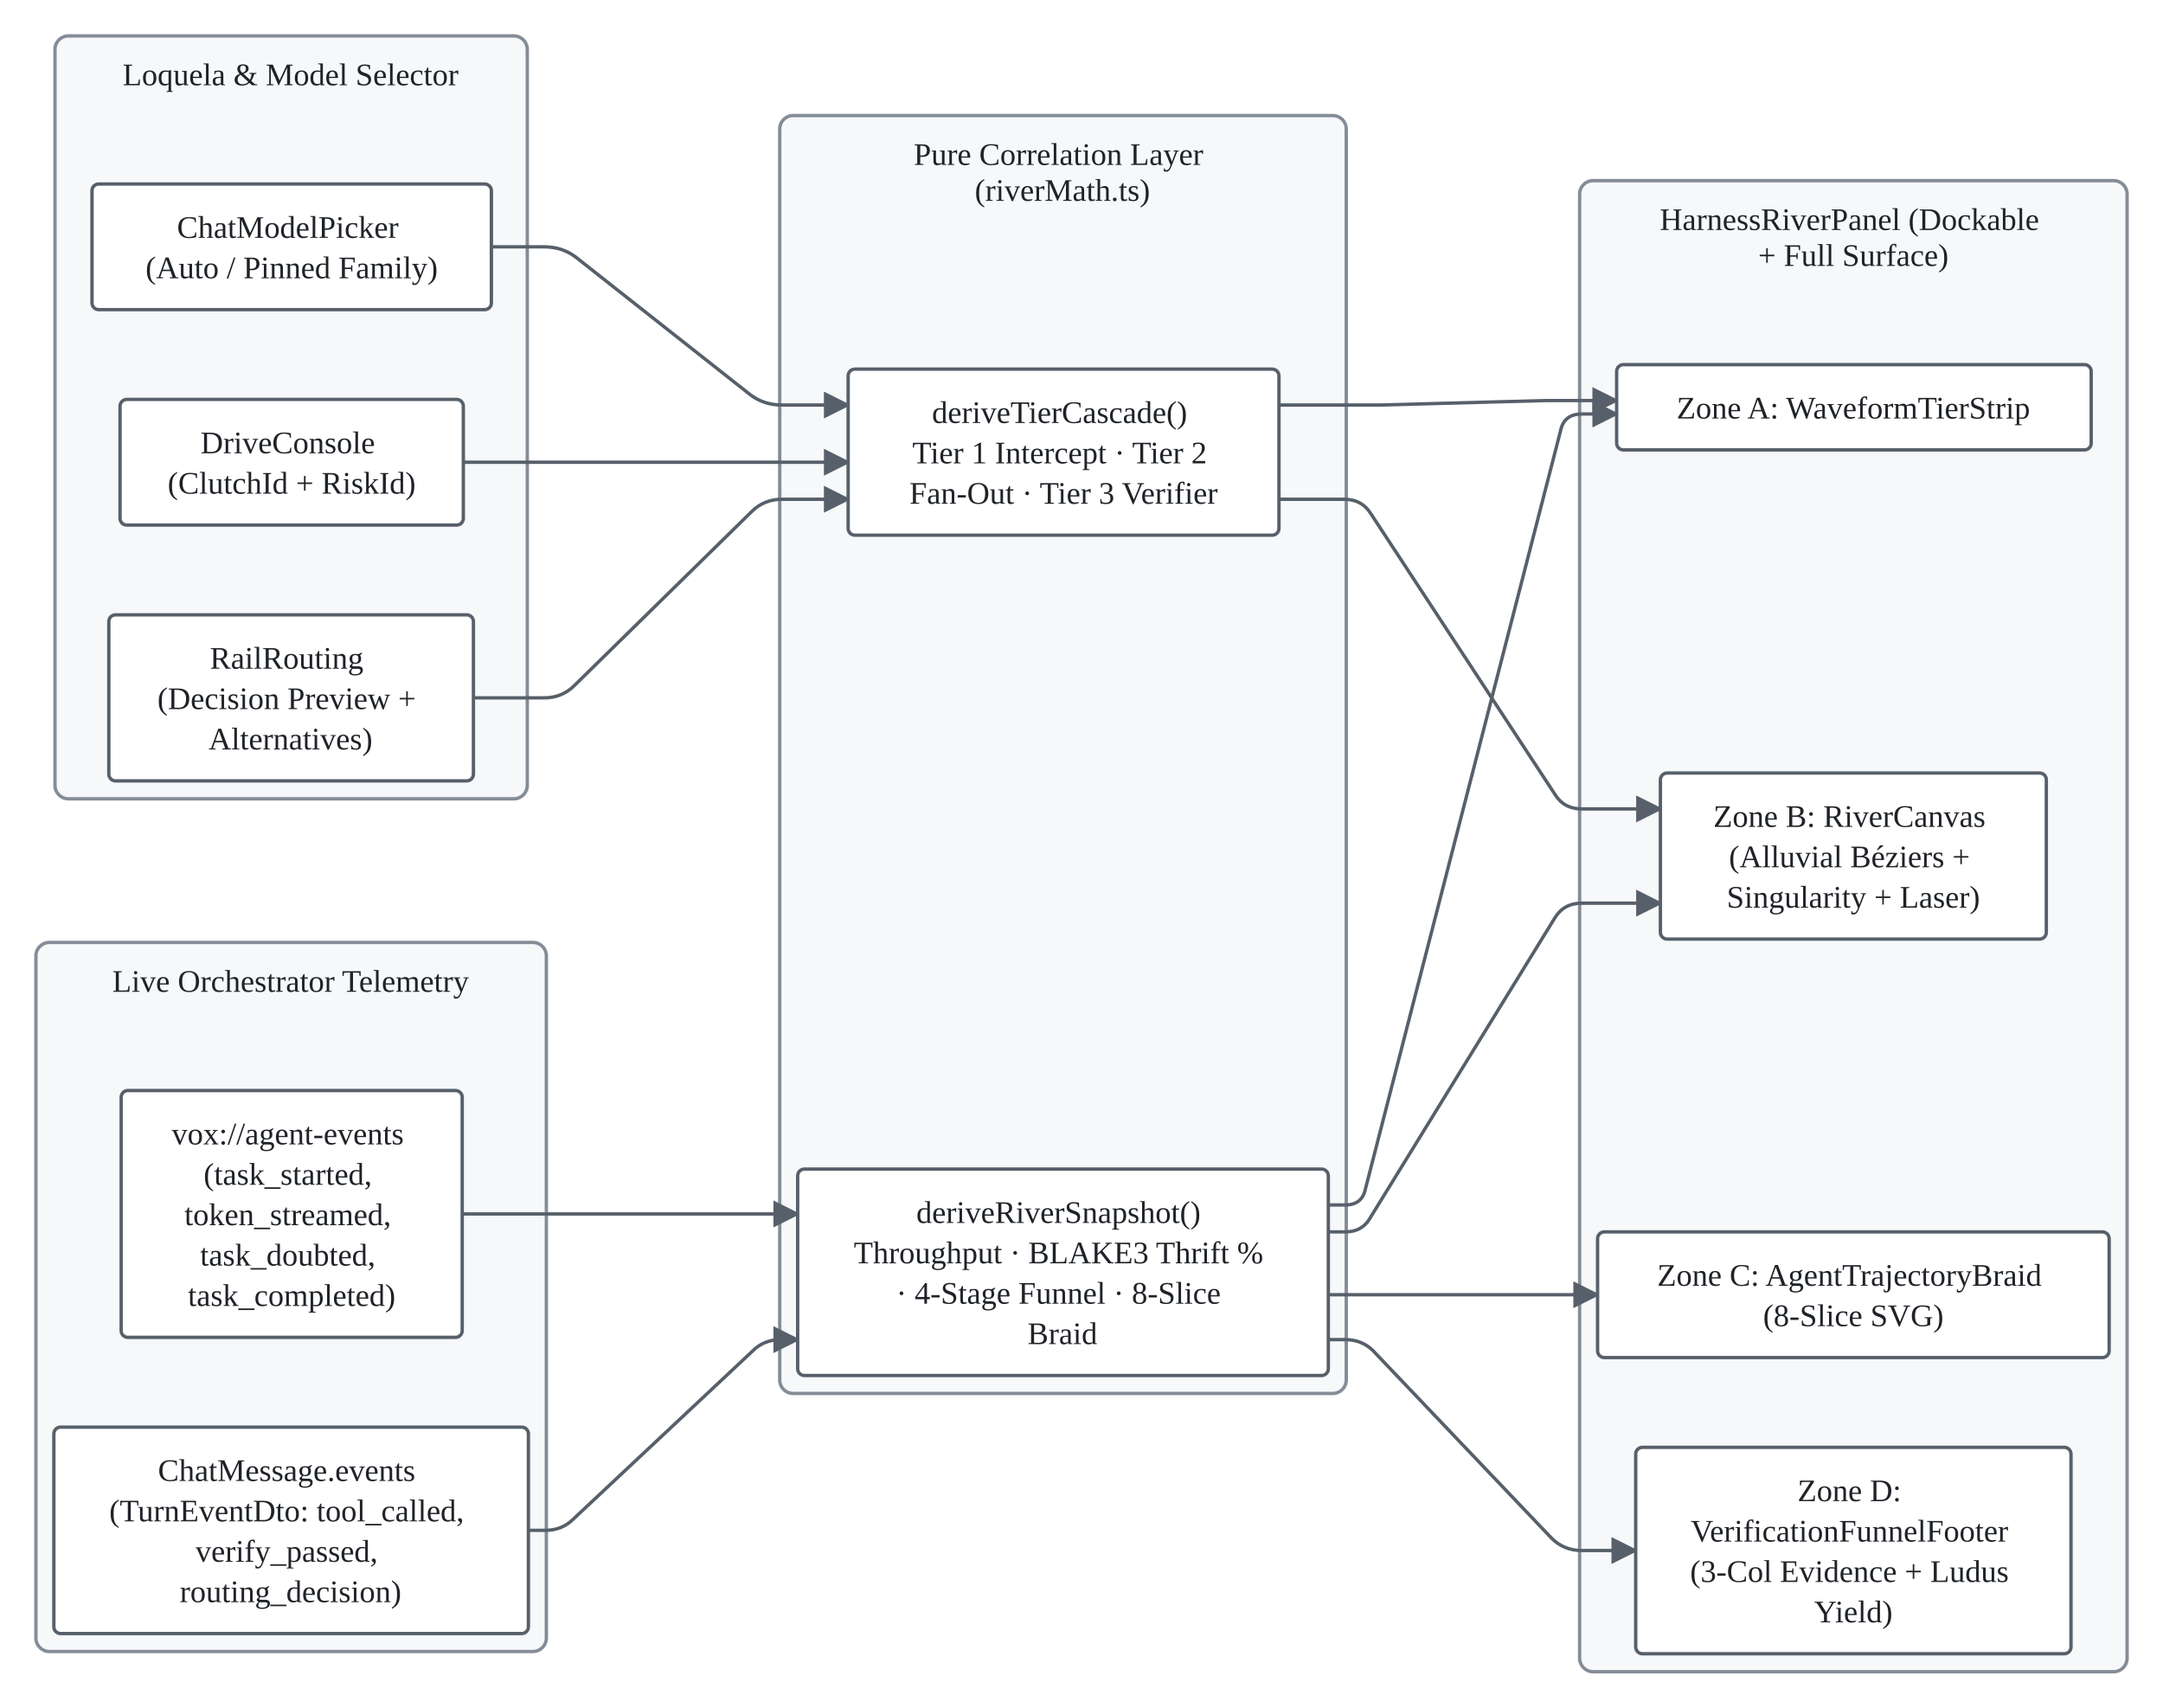
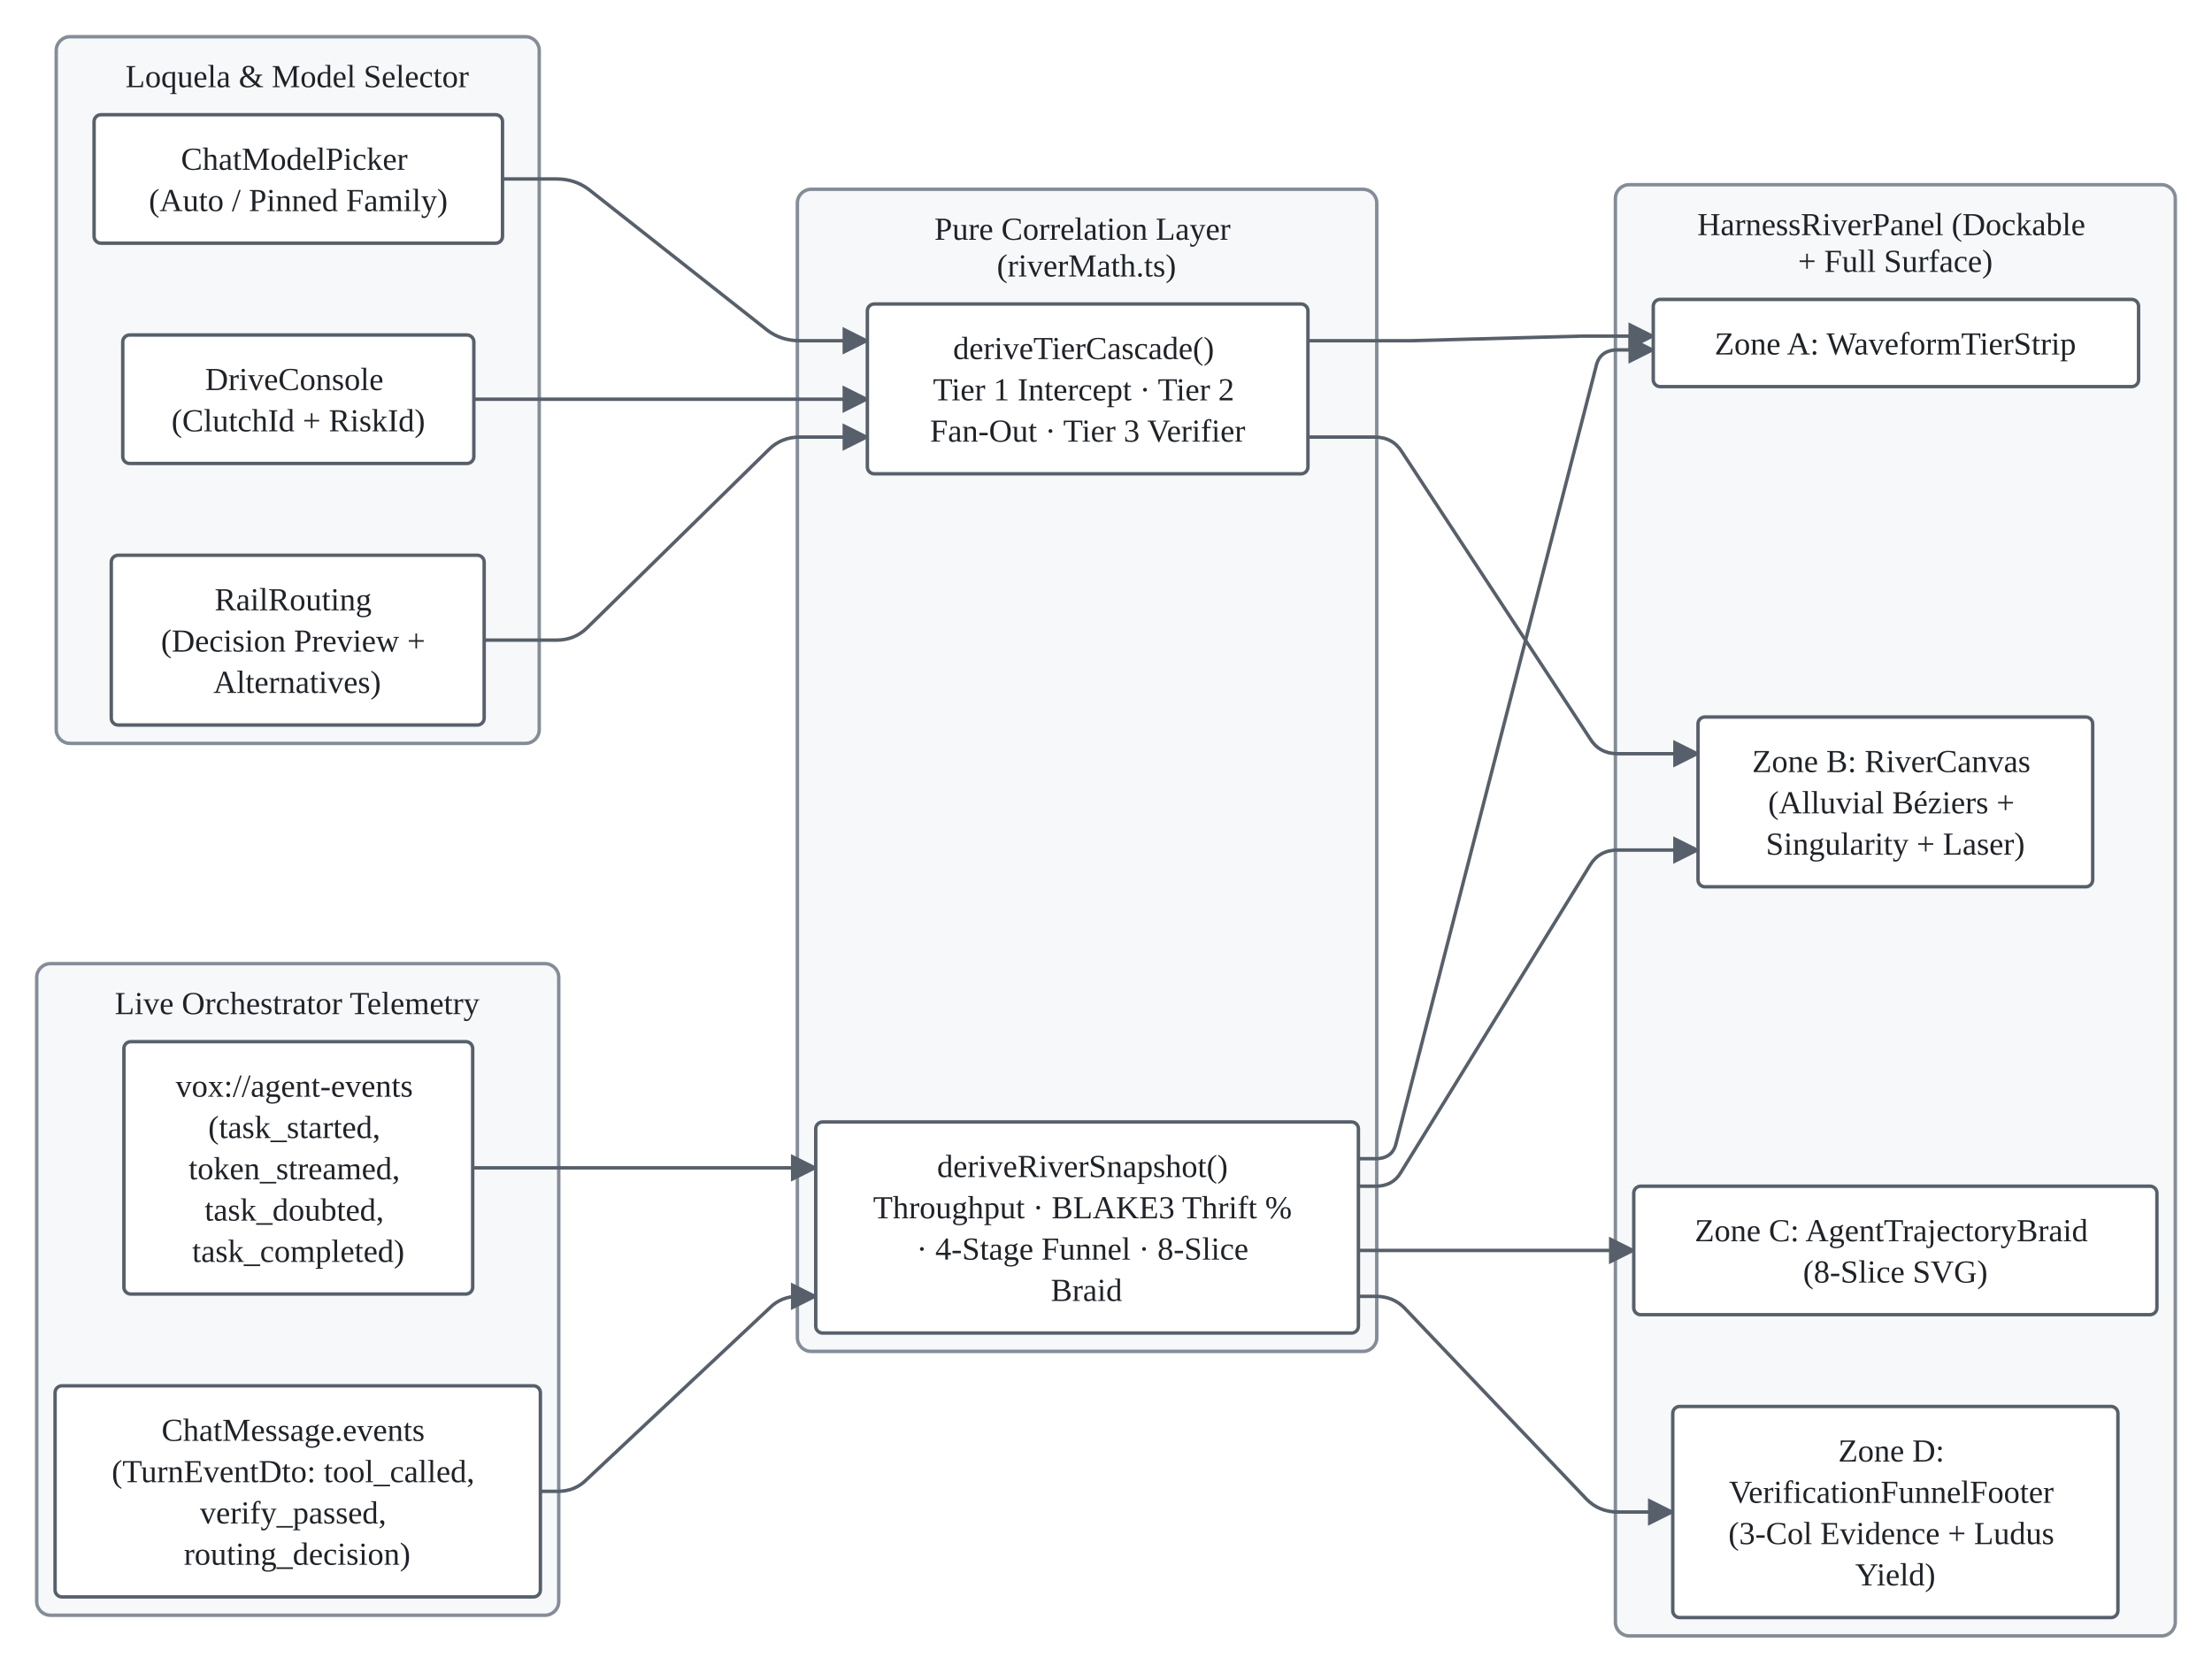
- <svg xmlns="http://www.w3.org/2000/svg" viewBox="0 0 964 761" role="img" aria-labelledby="vd-title vd-desc" class="vd-diagram" style="font-family:var(--vd-font,Arimo,Arial,Liberation Sans,Helvetica,sans-serif);font-size:14px">
+ <svg xmlns="http://www.w3.org/2000/svg" viewBox="0 0 964 729" role="img" aria-labelledby="vd-title vd-desc" class="vd-diagram" style="font-family:var(--vd-font,Arimo,Arial,Liberation Sans,Helvetica,sans-serif);font-size:14px">
  <defs>
    <marker id="vd-arrow" viewBox="0 0 10 10" refX="9" refY="5" markerWidth="8" markerHeight="8" orient="auto">
      <path d="M0 0L10 5L0 10z" style="fill:var(--vd-edge,#57606a)" />
    </marker>
  </defs>
  <g class="vd-containers">
-     <rect class="vd-container" x="24.5" y="16" width="210.5" height="340" rx="6" style="fill:var(--vd-container-fill,#f6f8fa);stroke:var(--vd-container-stroke,#848d97);stroke-width:1.5" />
+     <rect class="vd-container" x="24.5" y="16" width="210.5" height="308" rx="6" style="fill:var(--vd-container-fill,#f6f8fa);stroke:var(--vd-container-stroke,#848d97);stroke-width:1.5" />
    <text class="vd-container-label" x="129.5" y="38" text-anchor="middle" style="fill:var(--vd-text,#1f2328);stroke:none">
      <tspan x="129.5" dy="0">Loquela &amp; Model Selector</tspan>
    </text>
-     <rect class="vd-container" x="16" y="420" width="227.5" height="316" rx="6" style="fill:var(--vd-container-fill,#f6f8fa);stroke:var(--vd-container-stroke,#848d97);stroke-width:1.5" />
+     <rect class="vd-container" x="16" y="420" width="227.5" height="284" rx="6" style="fill:var(--vd-container-fill,#f6f8fa);stroke:var(--vd-container-stroke,#848d97);stroke-width:1.5" />
    <text class="vd-container-label" x="129.5" y="442" text-anchor="middle" style="fill:var(--vd-text,#1f2328);stroke:none">
      <tspan x="129.5" dy="0">Live Orchestrator Telemetry</tspan>
    </text>
-     <rect class="vd-container" x="347.5" y="51.5" width="252.5" height="569.5" rx="6" style="fill:var(--vd-container-fill,#f6f8fa);stroke:var(--vd-container-stroke,#848d97);stroke-width:1.5" />
-     <text class="vd-container-label" x="473.5" y="73.5" text-anchor="middle" style="fill:var(--vd-text,#1f2328);stroke:none">
+     <rect class="vd-container" x="347.5" y="82.5" width="252.5" height="506.5" rx="6" style="fill:var(--vd-container-fill,#f6f8fa);stroke:var(--vd-container-stroke,#848d97);stroke-width:1.5" />
+     <text class="vd-container-label" x="473.5" y="104.5" text-anchor="middle" style="fill:var(--vd-text,#1f2328);stroke:none">
      <tspan x="473.5" dy="0">Pure Correlation Layer</tspan>
      <tspan x="473.5" dy="16">(riverMath.ts)</tspan>
    </text>
-     <rect class="vd-container" x="704" y="80.5" width="244" height="664.5" rx="6" style="fill:var(--vd-container-fill,#f6f8fa);stroke:var(--vd-container-stroke,#848d97);stroke-width:1.5" />
+     <rect class="vd-container" x="704" y="80.5" width="244" height="632.5" rx="6" style="fill:var(--vd-container-fill,#f6f8fa);stroke:var(--vd-container-stroke,#848d97);stroke-width:1.5" />
    <text class="vd-container-label" x="826" y="102.5" text-anchor="middle" style="fill:var(--vd-text,#1f2328);stroke:none">
      <tspan x="826" dy="0">HarnessRiverPanel (Dockable</tspan>
      <tspan x="826" dy="16">+ Full Surface)</tspan>
    </text>
  </g>
  <g class="vd-edges" style="fill:none;stroke:var(--vd-edge,#57606a);stroke-width:1.5">
-     <path class="vd-edge" d="M219 110L242.5 110Q250.5 110 256.5 114.5L334.5 176Q340.5 180.5 348.5 180.5L378 180.5" marker-end="url(#vd-arrow)" />
-     <path class="vd-edge" d="M206.5 206L378 206" marker-end="url(#vd-arrow)" />
-     <path class="vd-edge" d="M211 311L242.5 311Q250.5 311 256 305.5L335 228Q340.5 222.5 348.5 222.5L378 222.5" marker-end="url(#vd-arrow)" />
-     <path class="vd-edge" d="M206 541L355.5 541" marker-end="url(#vd-arrow)" />
-     <path class="vd-edge" d="M235.5 682L243 682Q250.5 682 255.5 677L335.5 602Q340.5 597 348 597L355.5 597" marker-end="url(#vd-arrow)" />
-     <path class="vd-edge" d="M570 180.5L599 180.5Q607 180.5 615 180.5L689 178.5Q697 178.5 705 178.5L720.5 178.5" marker-end="url(#vd-arrow)" />
-     <path class="vd-edge" d="M570 222.5L599 222.5Q607 222.5 611 229L693 354Q697 360.5 705 360.5L740 360.5" marker-end="url(#vd-arrow)" />
-     <path class="vd-edge" d="M592 537L599.5 537Q607 537 608.5 530L695.5 192Q697 184.5 705 184.5L720.5 184.5" marker-end="url(#vd-arrow)" />
-     <path class="vd-edge" d="M592 549L599.5 549Q607 549 610.5 543L693 409Q697 402.5 705 402.5L740 402.5" marker-end="url(#vd-arrow)" />
-     <path class="vd-edge" d="M592 577L712 577" marker-end="url(#vd-arrow)" />
-     <path class="vd-edge" d="M592 597L599.5 597Q607 597 612 602L691.5 685.5Q697 691 705 691L729 691" marker-end="url(#vd-arrow)" />
+     <path class="vd-edge" d="M219 78L242.5 78Q250.5 78 256.5 82.5L334.5 144Q340.5 148.5 348.5 148.5L378 148.5" marker-end="url(#vd-arrow)" />
+     <path class="vd-edge" d="M206.5 174L378 174" marker-end="url(#vd-arrow)" />
+     <path class="vd-edge" d="M211 279L242.5 279Q250.5 279 256 273.5L335 196Q340.5 190.5 348.5 190.5L378 190.5" marker-end="url(#vd-arrow)" />
+     <path class="vd-edge" d="M206 509L355.5 509" marker-end="url(#vd-arrow)" />
+     <path class="vd-edge" d="M235.5 650L243 650Q250.5 650 255.5 645L335.5 570Q340.5 565 348 565L355.5 565" marker-end="url(#vd-arrow)" />
+     <path class="vd-edge" d="M570 148.5L599 148.5Q607 148.5 615 148.5L689 146.5Q697 146.5 705 146.5L720.5 146.5" marker-end="url(#vd-arrow)" />
+     <path class="vd-edge" d="M570 190.5L599 190.5Q607 190.5 611 197L693 322Q697 328.5 705 328.5L740 328.5" marker-end="url(#vd-arrow)" />
+     <path class="vd-edge" d="M592 505L599.5 505Q607 505 608.5 498L695.5 160Q697 152.5 705 152.5L720.5 152.5" marker-end="url(#vd-arrow)" />
+     <path class="vd-edge" d="M592 517L599.5 517Q607 517 610.5 511L693 377Q697 370.5 705 370.5L740 370.5" marker-end="url(#vd-arrow)" />
+     <path class="vd-edge" d="M592 545L712 545" marker-end="url(#vd-arrow)" />
+     <path class="vd-edge" d="M592 565L599.5 565Q607 565 612 570L691.5 653.5Q697 659 705 659L729 659" marker-end="url(#vd-arrow)" />
  </g>
  <g class="vd-nodes">
    <g class="vd-node">
-       <rect class="vd-node-shape" x="41" y="82" width="178" height="56" rx="3" style="fill:var(--vd-node-fill,#fff);stroke:var(--vd-node-stroke,#57606a);stroke-width:1.5" />
-       <text class="vd-label" x="130" y="106" text-anchor="middle" style="fill:var(--vd-text,#1f2328);stroke:none">
+       <rect class="vd-node-shape" x="41" y="50" width="178" height="56" rx="3" style="fill:var(--vd-node-fill,#fff);stroke:var(--vd-node-stroke,#57606a);stroke-width:1.5" />
+       <text class="vd-label" x="130" y="74" text-anchor="middle" style="fill:var(--vd-text,#1f2328);stroke:none">
        <tspan x="130" dy="0">ChatModelPicker</tspan>
        <tspan x="130" dy="18">(Auto / Pinned Family)</tspan>
      </text>
    </g>
    <g class="vd-node">
-       <rect class="vd-node-shape" x="53.5" y="178" width="153" height="56" rx="3" style="fill:var(--vd-node-fill,#fff);stroke:var(--vd-node-stroke,#57606a);stroke-width:1.5" />
-       <text class="vd-label" x="130" y="202" text-anchor="middle" style="fill:var(--vd-text,#1f2328);stroke:none">
+       <rect class="vd-node-shape" x="53.5" y="146" width="153" height="56" rx="3" style="fill:var(--vd-node-fill,#fff);stroke:var(--vd-node-stroke,#57606a);stroke-width:1.5" />
+       <text class="vd-label" x="130" y="170" text-anchor="middle" style="fill:var(--vd-text,#1f2328);stroke:none">
        <tspan x="130" dy="0">DriveConsole</tspan>
        <tspan x="130" dy="18">(ClutchId + RiskId)</tspan>
      </text>
    </g>
    <g class="vd-node">
-       <rect class="vd-node-shape" x="48.5" y="274" width="162.5" height="74" rx="3" style="fill:var(--vd-node-fill,#fff);stroke:var(--vd-node-stroke,#57606a);stroke-width:1.5" />
-       <text class="vd-label" x="129.5" y="298" text-anchor="middle" style="fill:var(--vd-text,#1f2328);stroke:none">
+       <rect class="vd-node-shape" x="48.5" y="242" width="162.5" height="74" rx="3" style="fill:var(--vd-node-fill,#fff);stroke:var(--vd-node-stroke,#57606a);stroke-width:1.5" />
+       <text class="vd-label" x="129.5" y="266" text-anchor="middle" style="fill:var(--vd-text,#1f2328);stroke:none">
        <tspan x="129.5" dy="0">RailRouting</tspan>
        <tspan x="129.5" dy="18">(Decision Preview +</tspan>
        <tspan x="129.5" dy="18">Alternatives)</tspan>
      </text>
    </g>
    <g class="vd-node">
-       <rect class="vd-node-shape" x="54" y="486" width="152" height="110" rx="3" style="fill:var(--vd-node-fill,#fff);stroke:var(--vd-node-stroke,#57606a);stroke-width:1.5" />
-       <text class="vd-label" x="130" y="510" text-anchor="middle" style="fill:var(--vd-text,#1f2328);stroke:none">
+       <rect class="vd-node-shape" x="54" y="454" width="152" height="110" rx="3" style="fill:var(--vd-node-fill,#fff);stroke:var(--vd-node-stroke,#57606a);stroke-width:1.5" />
+       <text class="vd-label" x="130" y="478" text-anchor="middle" style="fill:var(--vd-text,#1f2328);stroke:none">
        <tspan x="130" dy="0">vox://agent-events</tspan>
        <tspan x="130" dy="18">(task_started,</tspan>
        <tspan x="130" dy="18">token_streamed,</tspan>
        <tspan x="130" dy="18">task_doubted,</tspan>
        <tspan x="130" dy="18">task_completed)</tspan>
      </text>
    </g>
    <g class="vd-node">
-       <rect class="vd-node-shape" x="24" y="636" width="211.5" height="92" rx="3" style="fill:var(--vd-node-fill,#fff);stroke:var(--vd-node-stroke,#57606a);stroke-width:1.5" />
-       <text class="vd-label" x="129.5" y="660" text-anchor="middle" style="fill:var(--vd-text,#1f2328);stroke:none">
+       <rect class="vd-node-shape" x="24" y="604" width="211.5" height="92" rx="3" style="fill:var(--vd-node-fill,#fff);stroke:var(--vd-node-stroke,#57606a);stroke-width:1.5" />
+       <text class="vd-label" x="129.5" y="628" text-anchor="middle" style="fill:var(--vd-text,#1f2328);stroke:none">
        <tspan x="129.5" dy="0">ChatMessage.events</tspan>
        <tspan x="129.5" dy="18">(TurnEventDto: tool_called,</tspan>
        <tspan x="129.5" dy="18">verify_passed,</tspan>
        <tspan x="129.5" dy="18">routing_decision)</tspan>
      </text>
    </g>
    <g class="vd-node">
-       <rect class="vd-node-shape" x="378" y="164.5" width="192" height="74" rx="3" style="fill:var(--vd-node-fill,#fff);stroke:var(--vd-node-stroke,#57606a);stroke-width:1.5" />
-       <text class="vd-label" x="474" y="188.5" text-anchor="middle" style="fill:var(--vd-text,#1f2328);stroke:none">
+       <rect class="vd-node-shape" x="378" y="132.5" width="192" height="74" rx="3" style="fill:var(--vd-node-fill,#fff);stroke:var(--vd-node-stroke,#57606a);stroke-width:1.5" />
+       <text class="vd-label" x="474" y="156.5" text-anchor="middle" style="fill:var(--vd-text,#1f2328);stroke:none">
        <tspan x="474" dy="0">deriveTierCascade()</tspan>
        <tspan x="474" dy="18">Tier 1 Intercept · Tier 2</tspan>
        <tspan x="474" dy="18">Fan-Out · Tier 3 Verifier</tspan>
      </text>
    </g>
    <g class="vd-node">
-       <rect class="vd-node-shape" x="355.5" y="521" width="236.5" height="92" rx="3" style="fill:var(--vd-node-fill,#fff);stroke:var(--vd-node-stroke,#57606a);stroke-width:1.5" />
-       <text class="vd-label" x="473.5" y="545" text-anchor="middle" style="fill:var(--vd-text,#1f2328);stroke:none">
+       <rect class="vd-node-shape" x="355.5" y="489" width="236.5" height="92" rx="3" style="fill:var(--vd-node-fill,#fff);stroke:var(--vd-node-stroke,#57606a);stroke-width:1.5" />
+       <text class="vd-label" x="473.5" y="513" text-anchor="middle" style="fill:var(--vd-text,#1f2328);stroke:none">
        <tspan x="473.5" dy="0">deriveRiverSnapshot()</tspan>
        <tspan x="473.5" dy="18">Throughput · BLAKE3 Thrift %</tspan>
        <tspan x="473.5" dy="18">· 4-Stage Funnel · 8-Slice</tspan>
        <tspan x="473.5" dy="18">Braid</tspan>
      </text>
    </g>
    <g class="vd-node">
-       <rect class="vd-node-shape" x="720.5" y="162.5" width="211.5" height="38" rx="3" style="fill:var(--vd-node-fill,#fff);stroke:var(--vd-node-stroke,#57606a);stroke-width:1.5" />
-       <text class="vd-label" x="826" y="186.5" text-anchor="middle" style="fill:var(--vd-text,#1f2328);stroke:none">
+       <rect class="vd-node-shape" x="720.5" y="130.5" width="211.5" height="38" rx="3" style="fill:var(--vd-node-fill,#fff);stroke:var(--vd-node-stroke,#57606a);stroke-width:1.5" />
+       <text class="vd-label" x="826" y="154.5" text-anchor="middle" style="fill:var(--vd-text,#1f2328);stroke:none">
        <tspan x="826" dy="0">Zone A: WaveformTierStrip</tspan>
      </text>
    </g>
    <g class="vd-node">
-       <rect class="vd-node-shape" x="740" y="344.5" width="172" height="74" rx="3" style="fill:var(--vd-node-fill,#fff);stroke:var(--vd-node-stroke,#57606a);stroke-width:1.5" />
-       <text class="vd-label" x="826" y="368.5" text-anchor="middle" style="fill:var(--vd-text,#1f2328);stroke:none">
+       <rect class="vd-node-shape" x="740" y="312.5" width="172" height="74" rx="3" style="fill:var(--vd-node-fill,#fff);stroke:var(--vd-node-stroke,#57606a);stroke-width:1.5" />
+       <text class="vd-label" x="826" y="336.5" text-anchor="middle" style="fill:var(--vd-text,#1f2328);stroke:none">
        <tspan x="826" dy="0">Zone B: RiverCanvas</tspan>
        <tspan x="826" dy="18">(Alluvial Béziers +</tspan>
        <tspan x="826" dy="18">Singularity + Laser)</tspan>
      </text>
    </g>
    <g class="vd-node">
-       <rect class="vd-node-shape" x="712" y="549" width="228" height="56" rx="3" style="fill:var(--vd-node-fill,#fff);stroke:var(--vd-node-stroke,#57606a);stroke-width:1.5" />
-       <text class="vd-label" x="826" y="573" text-anchor="middle" style="fill:var(--vd-text,#1f2328);stroke:none">
+       <rect class="vd-node-shape" x="712" y="517" width="228" height="56" rx="3" style="fill:var(--vd-node-fill,#fff);stroke:var(--vd-node-stroke,#57606a);stroke-width:1.5" />
+       <text class="vd-label" x="826" y="541" text-anchor="middle" style="fill:var(--vd-text,#1f2328);stroke:none">
        <tspan x="826" dy="0">Zone C: AgentTrajectoryBraid</tspan>
        <tspan x="826" dy="18">(8-Slice SVG)</tspan>
      </text>
    </g>
    <g class="vd-node">
-       <rect class="vd-node-shape" x="729" y="645" width="194" height="92" rx="3" style="fill:var(--vd-node-fill,#fff);stroke:var(--vd-node-stroke,#57606a);stroke-width:1.5" />
-       <text class="vd-label" x="826" y="669" text-anchor="middle" style="fill:var(--vd-text,#1f2328);stroke:none">
+       <rect class="vd-node-shape" x="729" y="613" width="194" height="92" rx="3" style="fill:var(--vd-node-fill,#fff);stroke:var(--vd-node-stroke,#57606a);stroke-width:1.5" />
+       <text class="vd-label" x="826" y="637" text-anchor="middle" style="fill:var(--vd-text,#1f2328);stroke:none">
        <tspan x="826" dy="0">Zone D:</tspan>
        <tspan x="826" dy="18">VerificationFunnelFooter</tspan>
        <tspan x="826" dy="18">(3-Col Evidence + Ludus</tspan>
        <tspan x="826" dy="18">Yield)</tspan>
      </text>
    </g>
  </g>
</svg>
